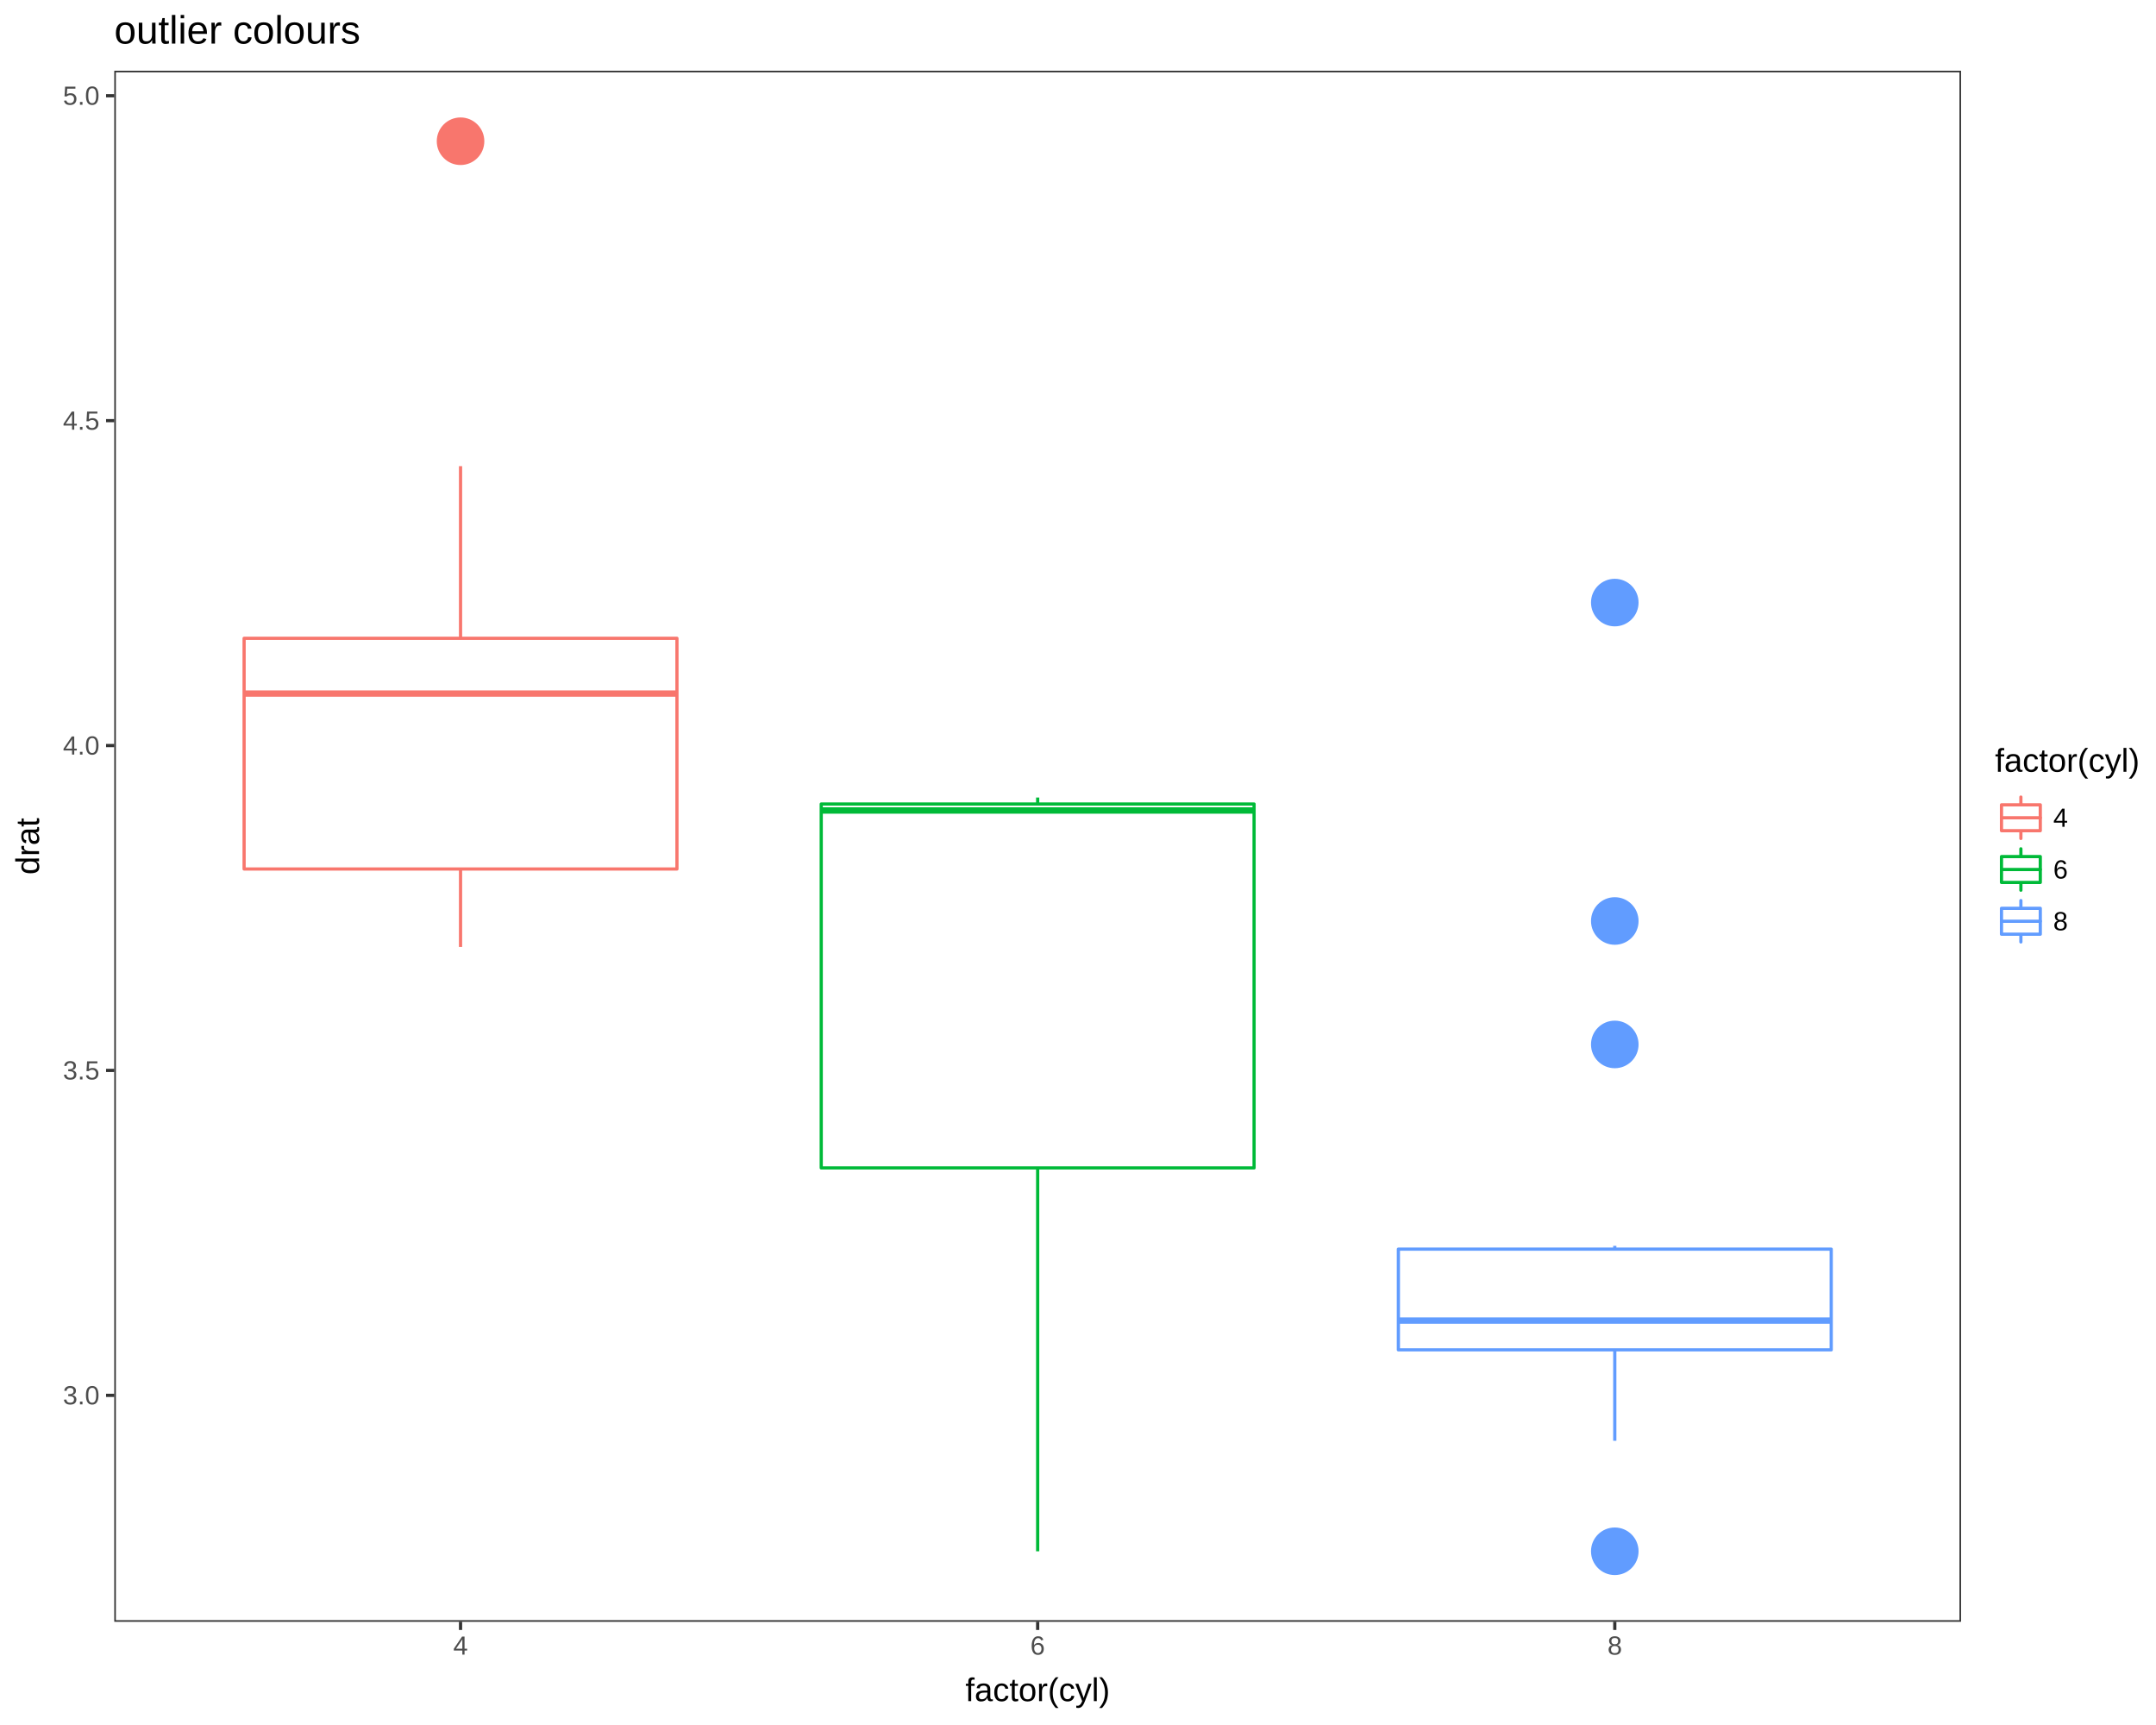
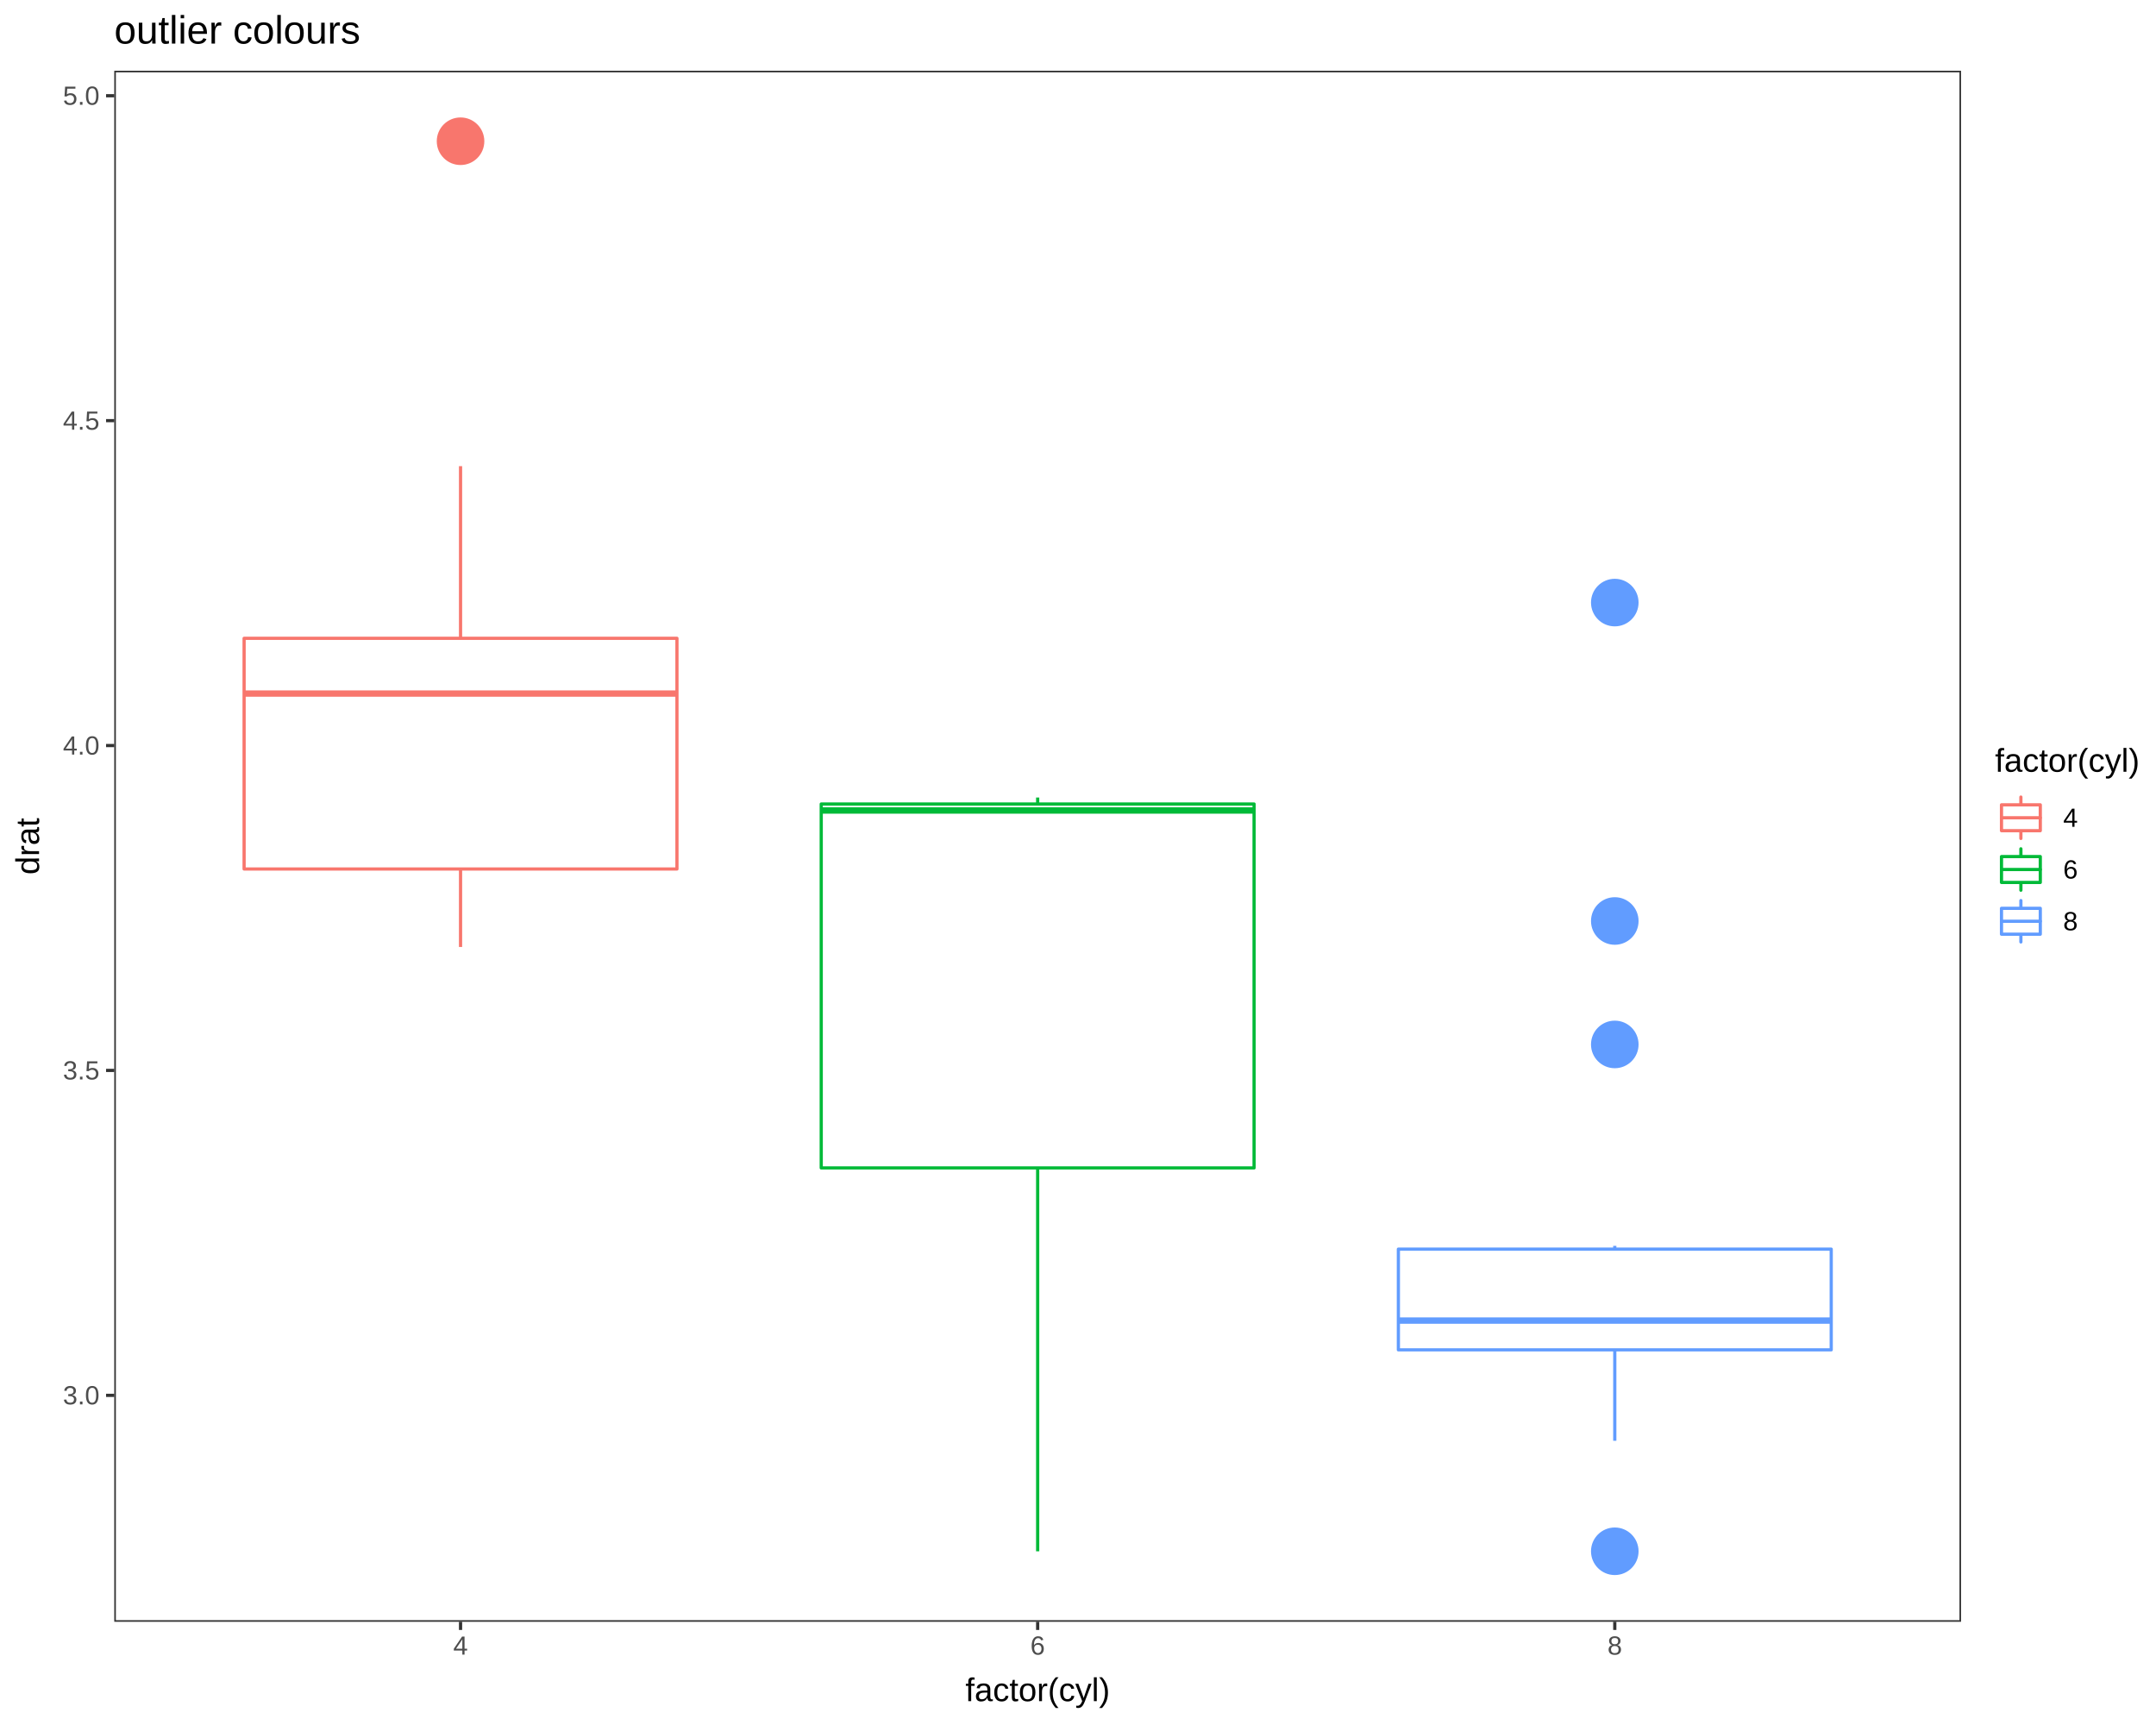
<svg xmlns="http://www.w3.org/2000/svg" viewBox="0 0 720.00 576.00">
  <defs>
    <style type="text/css">
    line, polyline, polygon, path, rect, circle {
      fill: none;
      stroke: #000000;
      stroke-linecap: round;
      stroke-linejoin: round;
      stroke-miterlimit: 10.00;
    }
  </style>
  </defs>
  <rect width="100%" height="100%" style="stroke: none; fill: #FFFFFF;" />
  <rect x="0.00" y="0.00" width="720.00" height="576.00" style="stroke-width: 1.07; stroke: #FFFFFF; fill: #FFFFFF;" />
  <defs>
    <clipPath id="cpMzguMTZ8NjU0LjkwfDU0MS41M3wyMy42Mg==">
      <rect x="38.16" y="23.62" width="616.74" height="517.91" />
    </clipPath>
  </defs>
  <rect x="38.16" y="23.62" width="616.74" height="517.91" style="stroke-width: 1.07; stroke: none; fill: #FFFFFF;" clip-path="url(#cpMzguMTZ8NjU0LjkwfDU0MS41M3wyMy42Mg==)" />
  <circle cx="153.80" cy="47.16" r="5.69pt" style="stroke-width: 0.71; stroke: #F8766D; fill: #F8766D;" clip-path="url(#cpMzguMTZ8NjU0LjkwfDU0MS41M3wyMy42Mg==)" />
  <line x1="153.80" y1="213.14" x2="153.80" y2="155.65" style="stroke-width: 1.07; stroke: #F8766D; stroke-linecap: butt;" clip-path="url(#cpMzguMTZ8NjU0LjkwfDU0MS41M3wyMy42Mg==)" />
  <line x1="153.80" y1="290.17" x2="153.80" y2="316.21" style="stroke-width: 1.07; stroke: #F8766D; stroke-linecap: butt;" clip-path="url(#cpMzguMTZ8NjU0LjkwfDU0MS41M3wyMy42Mg==)" />
  <polygon points="81.52,213.14 81.52,290.17 226.07,290.17 226.07,213.14 81.52,213.14 " style="stroke-width: 1.07; stroke: #F8766D; fill: #FFFFFF;" clip-path="url(#cpMzguMTZ8NjU0LjkwfDU0MS41M3wyMy42Mg==)" />
  <line x1="81.52" y1="231.59" x2="226.07" y2="231.59" style="stroke-width: 2.13; stroke: #F8766D; stroke-linecap: butt;" clip-path="url(#cpMzguMTZ8NjU0LjkwfDU0MS41M3wyMy42Mg==)" />
  <line x1="346.53" y1="268.47" x2="346.53" y2="266.30" style="stroke-width: 1.07; stroke: #00BA38; stroke-linecap: butt;" clip-path="url(#cpMzguMTZ8NjU0LjkwfDU0MS41M3wyMy42Mg==)" />
  <line x1="346.53" y1="389.98" x2="346.53" y2="517.99" style="stroke-width: 1.07; stroke: #00BA38; stroke-linecap: butt;" clip-path="url(#cpMzguMTZ8NjU0LjkwfDU0MS41M3wyMy42Mg==)" />
  <polygon points="274.25,268.47 274.25,389.98 418.80,389.98 418.80,268.47 274.25,268.47 " style="stroke-width: 1.07; stroke: #00BA38; fill: #FFFFFF;" clip-path="url(#cpMzguMTZ8NjU0LjkwfDU0MS41M3wyMy42Mg==)" />
  <line x1="274.25" y1="270.64" x2="418.80" y2="270.64" style="stroke-width: 2.13; stroke: #00BA38; stroke-linecap: butt;" clip-path="url(#cpMzguMTZ8NjU0LjkwfDU0MS41M3wyMy42Mg==)" />
  <circle cx="539.26" cy="517.99" r="5.69pt" style="stroke-width: 0.71; stroke: #619CFF; fill: #619CFF;" clip-path="url(#cpMzguMTZ8NjU0LjkwfDU0MS41M3wyMy42Mg==)" />
  <circle cx="539.26" cy="307.53" r="5.69pt" style="stroke-width: 0.71; stroke: #619CFF; fill: #619CFF;" clip-path="url(#cpMzguMTZ8NjU0LjkwfDU0MS41M3wyMy42Mg==)" />
  <circle cx="539.26" cy="201.21" r="5.69pt" style="stroke-width: 0.71; stroke: #619CFF; fill: #619CFF;" clip-path="url(#cpMzguMTZ8NjU0LjkwfDU0MS41M3wyMy42Mg==)" />
  <circle cx="539.26" cy="348.75" r="5.69pt" style="stroke-width: 0.71; stroke: #619CFF; fill: #619CFF;" clip-path="url(#cpMzguMTZ8NjU0LjkwfDU0MS41M3wyMy42Mg==)" />
  <line x1="539.26" y1="417.10" x2="539.26" y2="416.01" style="stroke-width: 1.07; stroke: #619CFF; stroke-linecap: butt;" clip-path="url(#cpMzguMTZ8NjU0LjkwfDU0MS41M3wyMy42Mg==)" />
  <line x1="539.26" y1="450.73" x2="539.26" y2="481.10" style="stroke-width: 1.07; stroke: #619CFF; stroke-linecap: butt;" clip-path="url(#cpMzguMTZ8NjU0LjkwfDU0MS41M3wyMy42Mg==)" />
  <polygon points="466.99,417.10 466.99,450.73 611.54,450.73 611.54,417.10 466.99,417.10 " style="stroke-width: 1.07; stroke: #619CFF; fill: #FFFFFF;" clip-path="url(#cpMzguMTZ8NjU0LjkwfDU0MS41M3wyMy42Mg==)" />
  <line x1="466.99" y1="440.96" x2="611.54" y2="440.96" style="stroke-width: 2.13; stroke: #619CFF; stroke-linecap: butt;" clip-path="url(#cpMzguMTZ8NjU0LjkwfDU0MS41M3wyMy42Mg==)" />
  <rect x="38.16" y="23.62" width="616.74" height="517.91" style="stroke-width: 1.07; stroke: #333333;" clip-path="url(#cpMzguMTZ8NjU0LjkwfDU0MS41M3wyMy42Mg==)" />
  <defs>
    <clipPath id="cpMC4wMHw3MjAuMDB8NTc2LjAwfDAuMDA=">
      <rect x="0.00" y="0.00" width="720.00" height="576.00" />
    </clipPath>
  </defs>
  <g clip-path="url(#cpMC4wMHw3MjAuMDB8NTc2LjAwfDAuMDA=)">
    <text x="21.01" y="468.94" style="font-size: 8.80px; fill: #4D4D4D; font-family: Liberation Sans;" textLength="12.22px" lengthAdjust="spacingAndGlyphs">3.0</text>
  </g>
  <g clip-path="url(#cpMC4wMHw3MjAuMDB8NTc2LjAwfDAuMDA=)">
    <text x="21.01" y="360.45" style="font-size: 8.80px; fill: #4D4D4D; font-family: Liberation Sans;" textLength="12.22px" lengthAdjust="spacingAndGlyphs">3.5</text>
  </g>
  <g clip-path="url(#cpMC4wMHw3MjAuMDB8NTc2LjAwfDAuMDA=)">
    <text x="21.01" y="251.97" style="font-size: 8.80px; fill: #4D4D4D; font-family: Liberation Sans;" textLength="12.22px" lengthAdjust="spacingAndGlyphs">4.0</text>
  </g>
  <g clip-path="url(#cpMC4wMHw3MjAuMDB8NTc2LjAwfDAuMDA=)">
    <text x="21.01" y="143.48" style="font-size: 8.80px; fill: #4D4D4D; font-family: Liberation Sans;" textLength="12.22px" lengthAdjust="spacingAndGlyphs">4.5</text>
  </g>
  <g clip-path="url(#cpMC4wMHw3MjAuMDB8NTc2LjAwfDAuMDA=)">
    <text x="21.01" y="34.99" style="font-size: 8.80px; fill: #4D4D4D; font-family: Liberation Sans;" textLength="12.22px" lengthAdjust="spacingAndGlyphs">5.0</text>
  </g>
  <polyline points="35.42,465.92 38.16,465.92 " style="stroke-width: 1.07; stroke: #333333; stroke-linecap: butt;" clip-path="url(#cpMC4wMHw3MjAuMDB8NTc2LjAwfDAuMDA=)" />
  <polyline points="35.42,357.43 38.16,357.43 " style="stroke-width: 1.07; stroke: #333333; stroke-linecap: butt;" clip-path="url(#cpMC4wMHw3MjAuMDB8NTc2LjAwfDAuMDA=)" />
  <polyline points="35.42,248.94 38.16,248.94 " style="stroke-width: 1.07; stroke: #333333; stroke-linecap: butt;" clip-path="url(#cpMC4wMHw3MjAuMDB8NTc2LjAwfDAuMDA=)" />
  <polyline points="35.42,140.46 38.16,140.46 " style="stroke-width: 1.07; stroke: #333333; stroke-linecap: butt;" clip-path="url(#cpMC4wMHw3MjAuMDB8NTc2LjAwfDAuMDA=)" />
  <polyline points="35.42,31.97 38.16,31.97 " style="stroke-width: 1.07; stroke: #333333; stroke-linecap: butt;" clip-path="url(#cpMC4wMHw3MjAuMDB8NTc2LjAwfDAuMDA=)" />
  <polyline points="153.80,544.27 153.80,541.53 " style="stroke-width: 1.07; stroke: #333333; stroke-linecap: butt;" clip-path="url(#cpMC4wMHw3MjAuMDB8NTc2LjAwfDAuMDA=)" />
  <polyline points="346.53,544.27 346.53,541.53 " style="stroke-width: 1.07; stroke: #333333; stroke-linecap: butt;" clip-path="url(#cpMC4wMHw3MjAuMDB8NTc2LjAwfDAuMDA=)" />
  <polyline points="539.26,544.27 539.26,541.53 " style="stroke-width: 1.07; stroke: #333333; stroke-linecap: butt;" clip-path="url(#cpMC4wMHw3MjAuMDB8NTc2LjAwfDAuMDA=)" />
  <g clip-path="url(#cpMC4wMHw3MjAuMDB8NTc2LjAwfDAuMDA=)">
    <text x="151.35" y="552.51" style="font-size: 8.80px; fill: #4D4D4D; font-family: Liberation Sans;" textLength="4.89px" lengthAdjust="spacingAndGlyphs">4</text>
  </g>
  <g clip-path="url(#cpMC4wMHw3MjAuMDB8NTc2LjAwfDAuMDA=)">
    <text x="344.08" y="552.51" style="font-size: 8.80px; fill: #4D4D4D; font-family: Liberation Sans;" textLength="4.89px" lengthAdjust="spacingAndGlyphs">6</text>
  </g>
  <g clip-path="url(#cpMC4wMHw3MjAuMDB8NTc2LjAwfDAuMDA=)">
    <text x="536.82" y="552.51" style="font-size: 8.80px; fill: #4D4D4D; font-family: Liberation Sans;" textLength="4.89px" lengthAdjust="spacingAndGlyphs">8</text>
  </g>
  <g clip-path="url(#cpMC4wMHw3MjAuMDB8NTc2LjAwfDAuMDA=)">
    <text x="322.39" y="568.04" style="font-size: 11.00px; font-family: Liberation Sans;" textLength="48.28px" lengthAdjust="spacingAndGlyphs">factor(cyl)</text>
  </g>
  <g clip-path="url(#cpMC4wMHw3MjAuMDB8NTc2LjAwfDAuMDA=)">
    <text transform="translate(13.04,292.06) rotate(-90)" style="font-size: 11.00px; font-family: Liberation Sans;" textLength="18.97px" lengthAdjust="spacingAndGlyphs">drat</text>
  </g>
  <rect x="666.24" y="248.89" width="48.28" height="67.37" style="stroke-width: 1.07; stroke: none; fill: #FFFFFF;" clip-path="url(#cpMC4wMHw3MjAuMDB8NTc2LjAwfDAuMDA=)" />
  <g clip-path="url(#cpMC4wMHw3MjAuMDB8NTc2LjAwfDAuMDA=)">
    <text x="666.24" y="257.70" style="font-size: 11.00px; font-family: Liberation Sans;" textLength="48.28px" lengthAdjust="spacingAndGlyphs">factor(cyl)</text>
  </g>
  <rect x="666.24" y="264.42" width="17.28" height="17.28" style="stroke-width: 1.07; stroke: none; fill: #FFFFFF;" clip-path="url(#cpMC4wMHw3MjAuMDB8NTc2LjAwfDAuMDA=)" />
  <polyline points="674.88,279.97 674.88,277.38 " style="stroke-width: 1.07; stroke: #F8766D;" clip-path="url(#cpMC4wMHw3MjAuMDB8NTc2LjAwfDAuMDA=)" />
  <polyline points="674.88,268.74 674.88,266.15 " style="stroke-width: 1.07; stroke: #F8766D;" clip-path="url(#cpMC4wMHw3MjAuMDB8NTc2LjAwfDAuMDA=)" />
  <rect x="668.40" y="268.74" width="12.96" height="8.64" style="stroke-width: 1.07; stroke: #F8766D; fill: #FFFFFF;" clip-path="url(#cpMC4wMHw3MjAuMDB8NTc2LjAwfDAuMDA=)" />
  <polyline points="668.40,273.06 681.36,273.06 " style="stroke-width: 1.07; stroke: #F8766D;" clip-path="url(#cpMC4wMHw3MjAuMDB8NTc2LjAwfDAuMDA=)" />
  <rect x="666.24" y="281.70" width="17.28" height="17.28" style="stroke-width: 1.07; stroke: none; fill: #FFFFFF;" clip-path="url(#cpMC4wMHw3MjAuMDB8NTc2LjAwfDAuMDA=)" />
  <polyline points="674.88,297.25 674.88,294.66 " style="stroke-width: 1.07; stroke: #00BA38;" clip-path="url(#cpMC4wMHw3MjAuMDB8NTc2LjAwfDAuMDA=)" />
  <polyline points="674.88,286.02 674.88,283.43 " style="stroke-width: 1.07; stroke: #00BA38;" clip-path="url(#cpMC4wMHw3MjAuMDB8NTc2LjAwfDAuMDA=)" />
  <rect x="668.40" y="286.02" width="12.96" height="8.64" style="stroke-width: 1.07; stroke: #00BA38; fill: #FFFFFF;" clip-path="url(#cpMC4wMHw3MjAuMDB8NTc2LjAwfDAuMDA=)" />
  <polyline points="668.40,290.34 681.36,290.34 " style="stroke-width: 1.07; stroke: #00BA38;" clip-path="url(#cpMC4wMHw3MjAuMDB8NTc2LjAwfDAuMDA=)" />
  <rect x="666.24" y="298.98" width="17.28" height="17.28" style="stroke-width: 1.07; stroke: none; fill: #FFFFFF;" clip-path="url(#cpMC4wMHw3MjAuMDB8NTc2LjAwfDAuMDA=)" />
  <polyline points="674.88,314.53 674.88,311.94 " style="stroke-width: 1.07; stroke: #619CFF;" clip-path="url(#cpMC4wMHw3MjAuMDB8NTc2LjAwfDAuMDA=)" />
  <polyline points="674.88,303.30 674.88,300.71 " style="stroke-width: 1.07; stroke: #619CFF;" clip-path="url(#cpMC4wMHw3MjAuMDB8NTc2LjAwfDAuMDA=)" />
  <rect x="668.40" y="303.30" width="12.96" height="8.64" style="stroke-width: 1.07; stroke: #619CFF; fill: #FFFFFF;" clip-path="url(#cpMC4wMHw3MjAuMDB8NTc2LjAwfDAuMDA=)" />
  <polyline points="668.40,307.62 681.36,307.62 " style="stroke-width: 1.07; stroke: #619CFF;" clip-path="url(#cpMC4wMHw3MjAuMDB8NTc2LjAwfDAuMDA=)" />
  <g clip-path="url(#cpMC4wMHw3MjAuMDB8NTc2LjAwfDAuMDA=)">
-     <text x="685.68" y="276.08" style="font-size: 8.80px; font-family: Liberation Sans;" textLength="4.89px" lengthAdjust="spacingAndGlyphs">4</text>
+     <text x="689.00" y="276.08" style="font-size: 8.80px; font-family: Liberation Sans;" textLength="4.89px" lengthAdjust="spacingAndGlyphs">4</text>
  </g>
  <g clip-path="url(#cpMC4wMHw3MjAuMDB8NTc2LjAwfDAuMDA=)">
-     <text x="685.68" y="293.36" style="font-size: 8.80px; font-family: Liberation Sans;" textLength="4.89px" lengthAdjust="spacingAndGlyphs">6</text>
+     <text x="689.00" y="293.36" style="font-size: 8.80px; font-family: Liberation Sans;" textLength="4.89px" lengthAdjust="spacingAndGlyphs">6</text>
  </g>
  <g clip-path="url(#cpMC4wMHw3MjAuMDB8NTc2LjAwfDAuMDA=)">
-     <text x="685.68" y="310.64" style="font-size: 8.80px; font-family: Liberation Sans;" textLength="4.89px" lengthAdjust="spacingAndGlyphs">8</text>
+     <text x="689.00" y="310.64" style="font-size: 8.80px; font-family: Liberation Sans;" textLength="4.89px" lengthAdjust="spacingAndGlyphs">8</text>
  </g>
  <g clip-path="url(#cpMC4wMHw3MjAuMDB8NTc2LjAwfDAuMDA=)">
    <text x="38.16" y="14.56" style="font-size: 13.20px; font-family: Liberation Sans;" textLength="82.06px" lengthAdjust="spacingAndGlyphs">outlier colours</text>
  </g>
</svg>
